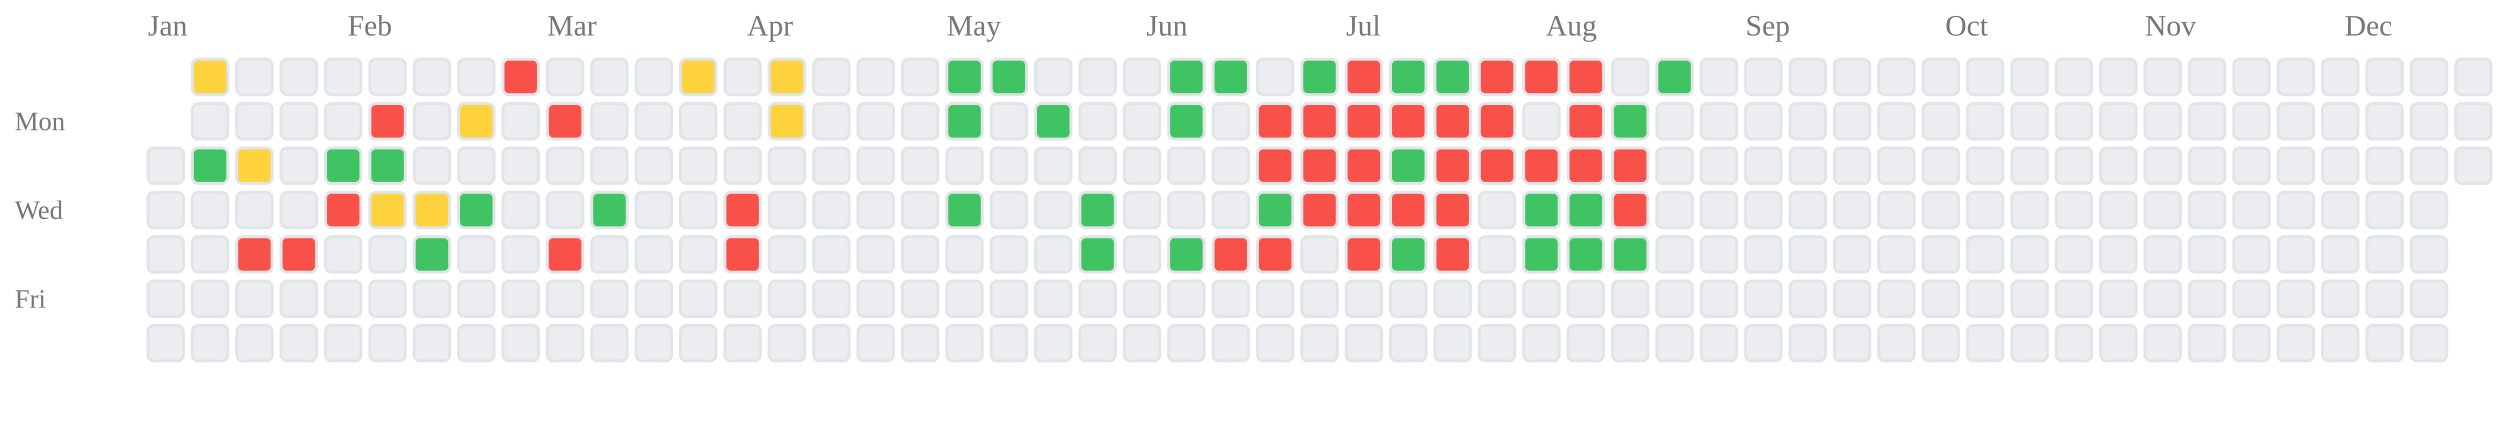
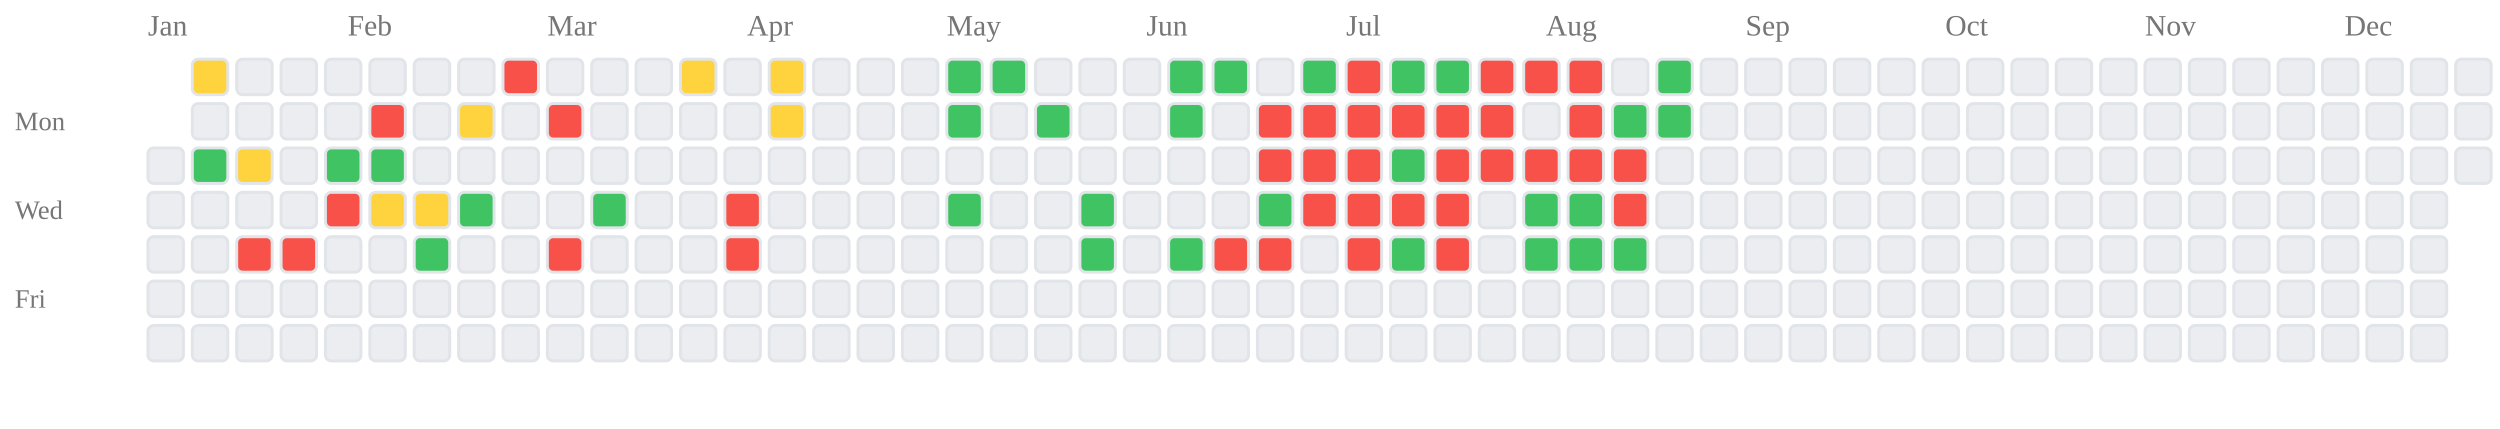
<svg xmlns="http://www.w3.org/2000/svg" width="845" height="145">
  <style>
        .month { font-size: 10px; fill: #767676; }
        .day { font-size: 9px; fill: #767676; }
        .cell { stroke: #e1e4e8; stroke-width: 1; }
        .cell-profit { fill: #40c463; }
        .cell-loss { fill: #f85149; }
        .cell-breakeven { fill: #ffd33d; }
        .cell-empty { fill: #ebedf0; }
    </style>
  <text x="50.0" y="12" class="month">Jan</text>
  <text x="117.5" y="12" class="month">Feb</text>
  <text x="185.0" y="12" class="month">Mar</text>
  <text x="252.5" y="12" class="month">Apr</text>
  <text x="320.0" y="12" class="month">May</text>
  <text x="387.5" y="12" class="month">Jun</text>
  <text x="455.0" y="12" class="month">Jul</text>
  <text x="522.5" y="12" class="month">Aug</text>
  <text x="590.0" y="12" class="month">Sep</text>
  <text x="657.5" y="12" class="month">Oct</text>
  <text x="725.0" y="12" class="month">Nov</text>
  <text x="792.5" y="12" class="month">Dec</text>
  <text x="5" y="44" class="day">Mon</text>
  <text x="5" y="74" class="day">Wed</text>
  <text x="5" y="104" class="day">Fri</text>
  <rect x="50" y="50" width="12" height="12" class="cell cell-empty" rx="2" ry="2" />
  <rect x="50" y="65" width="12" height="12" class="cell cell-empty" rx="2" ry="2" />
  <rect x="50" y="80" width="12" height="12" class="cell cell-empty" rx="2" ry="2" />
  <rect x="50" y="95" width="12" height="12" class="cell cell-empty" rx="2" ry="2" />
  <rect x="50" y="110" width="12" height="12" class="cell cell-empty" rx="2" ry="2" />
  <rect x="65" y="20" width="12" height="12" class="cell cell-breakeven" rx="2" ry="2" />
  <rect x="65" y="35" width="12" height="12" class="cell cell-empty" rx="2" ry="2" />
  <rect x="65" y="50" width="12" height="12" class="cell cell-profit" rx="2" ry="2" />
  <rect x="65" y="65" width="12" height="12" class="cell cell-empty" rx="2" ry="2" />
  <rect x="65" y="80" width="12" height="12" class="cell cell-empty" rx="2" ry="2" />
  <rect x="65" y="95" width="12" height="12" class="cell cell-empty" rx="2" ry="2" />
  <rect x="65" y="110" width="12" height="12" class="cell cell-empty" rx="2" ry="2" />
  <rect x="80" y="20" width="12" height="12" class="cell cell-empty" rx="2" ry="2" />
  <rect x="80" y="35" width="12" height="12" class="cell cell-empty" rx="2" ry="2" />
  <rect x="80" y="50" width="12" height="12" class="cell cell-breakeven" rx="2" ry="2" />
  <rect x="80" y="65" width="12" height="12" class="cell cell-empty" rx="2" ry="2" />
  <rect x="80" y="80" width="12" height="12" class="cell cell-loss" rx="2" ry="2" />
  <rect x="80" y="95" width="12" height="12" class="cell cell-empty" rx="2" ry="2" />
  <rect x="80" y="110" width="12" height="12" class="cell cell-empty" rx="2" ry="2" />
  <rect x="95" y="20" width="12" height="12" class="cell cell-empty" rx="2" ry="2" />
  <rect x="95" y="35" width="12" height="12" class="cell cell-empty" rx="2" ry="2" />
  <rect x="95" y="50" width="12" height="12" class="cell cell-empty" rx="2" ry="2" />
  <rect x="95" y="65" width="12" height="12" class="cell cell-empty" rx="2" ry="2" />
  <rect x="95" y="80" width="12" height="12" class="cell cell-loss" rx="2" ry="2" />
  <rect x="95" y="95" width="12" height="12" class="cell cell-empty" rx="2" ry="2" />
  <rect x="95" y="110" width="12" height="12" class="cell cell-empty" rx="2" ry="2" />
  <rect x="110" y="20" width="12" height="12" class="cell cell-empty" rx="2" ry="2" />
  <rect x="110" y="35" width="12" height="12" class="cell cell-empty" rx="2" ry="2" />
  <rect x="110" y="50" width="12" height="12" class="cell cell-profit" rx="2" ry="2" />
  <rect x="110" y="65" width="12" height="12" class="cell cell-loss" rx="2" ry="2" />
  <rect x="110" y="80" width="12" height="12" class="cell cell-empty" rx="2" ry="2" />
  <rect x="110" y="95" width="12" height="12" class="cell cell-empty" rx="2" ry="2" />
  <rect x="110" y="110" width="12" height="12" class="cell cell-empty" rx="2" ry="2" />
  <rect x="125" y="20" width="12" height="12" class="cell cell-empty" rx="2" ry="2" />
  <rect x="125" y="35" width="12" height="12" class="cell cell-loss" rx="2" ry="2" />
  <rect x="125" y="50" width="12" height="12" class="cell cell-profit" rx="2" ry="2" />
  <rect x="125" y="65" width="12" height="12" class="cell cell-breakeven" rx="2" ry="2" />
  <rect x="125" y="80" width="12" height="12" class="cell cell-empty" rx="2" ry="2" />
  <rect x="125" y="95" width="12" height="12" class="cell cell-empty" rx="2" ry="2" />
  <rect x="125" y="110" width="12" height="12" class="cell cell-empty" rx="2" ry="2" />
  <rect x="140" y="20" width="12" height="12" class="cell cell-empty" rx="2" ry="2" />
  <rect x="140" y="35" width="12" height="12" class="cell cell-empty" rx="2" ry="2" />
  <rect x="140" y="50" width="12" height="12" class="cell cell-empty" rx="2" ry="2" />
  <rect x="140" y="65" width="12" height="12" class="cell cell-breakeven" rx="2" ry="2" />
  <rect x="140" y="80" width="12" height="12" class="cell cell-profit" rx="2" ry="2" />
  <rect x="140" y="95" width="12" height="12" class="cell cell-empty" rx="2" ry="2" />
  <rect x="140" y="110" width="12" height="12" class="cell cell-empty" rx="2" ry="2" />
  <rect x="155" y="20" width="12" height="12" class="cell cell-empty" rx="2" ry="2" />
  <rect x="155" y="35" width="12" height="12" class="cell cell-breakeven" rx="2" ry="2" />
  <rect x="155" y="50" width="12" height="12" class="cell cell-empty" rx="2" ry="2" />
  <rect x="155" y="65" width="12" height="12" class="cell cell-profit" rx="2" ry="2" />
  <rect x="155" y="80" width="12" height="12" class="cell cell-empty" rx="2" ry="2" />
  <rect x="155" y="95" width="12" height="12" class="cell cell-empty" rx="2" ry="2" />
  <rect x="155" y="110" width="12" height="12" class="cell cell-empty" rx="2" ry="2" />
  <rect x="170" y="20" width="12" height="12" class="cell cell-loss" rx="2" ry="2" />
  <rect x="170" y="35" width="12" height="12" class="cell cell-empty" rx="2" ry="2" />
  <rect x="170" y="50" width="12" height="12" class="cell cell-empty" rx="2" ry="2" />
  <rect x="170" y="65" width="12" height="12" class="cell cell-empty" rx="2" ry="2" />
  <rect x="170" y="80" width="12" height="12" class="cell cell-empty" rx="2" ry="2" />
  <rect x="170" y="95" width="12" height="12" class="cell cell-empty" rx="2" ry="2" />
  <rect x="170" y="110" width="12" height="12" class="cell cell-empty" rx="2" ry="2" />
  <rect x="185" y="20" width="12" height="12" class="cell cell-empty" rx="2" ry="2" />
  <rect x="185" y="35" width="12" height="12" class="cell cell-loss" rx="2" ry="2" />
  <rect x="185" y="50" width="12" height="12" class="cell cell-empty" rx="2" ry="2" />
  <rect x="185" y="65" width="12" height="12" class="cell cell-empty" rx="2" ry="2" />
  <rect x="185" y="80" width="12" height="12" class="cell cell-loss" rx="2" ry="2" />
  <rect x="185" y="95" width="12" height="12" class="cell cell-empty" rx="2" ry="2" />
  <rect x="185" y="110" width="12" height="12" class="cell cell-empty" rx="2" ry="2" />
  <rect x="200" y="20" width="12" height="12" class="cell cell-empty" rx="2" ry="2" />
  <rect x="200" y="35" width="12" height="12" class="cell cell-empty" rx="2" ry="2" />
  <rect x="200" y="50" width="12" height="12" class="cell cell-empty" rx="2" ry="2" />
  <rect x="200" y="65" width="12" height="12" class="cell cell-profit" rx="2" ry="2" />
  <rect x="200" y="80" width="12" height="12" class="cell cell-empty" rx="2" ry="2" />
  <rect x="200" y="95" width="12" height="12" class="cell cell-empty" rx="2" ry="2" />
  <rect x="200" y="110" width="12" height="12" class="cell cell-empty" rx="2" ry="2" />
  <rect x="215" y="20" width="12" height="12" class="cell cell-empty" rx="2" ry="2" />
  <rect x="215" y="35" width="12" height="12" class="cell cell-empty" rx="2" ry="2" />
  <rect x="215" y="50" width="12" height="12" class="cell cell-empty" rx="2" ry="2" />
  <rect x="215" y="65" width="12" height="12" class="cell cell-empty" rx="2" ry="2" />
  <rect x="215" y="80" width="12" height="12" class="cell cell-empty" rx="2" ry="2" />
  <rect x="215" y="95" width="12" height="12" class="cell cell-empty" rx="2" ry="2" />
  <rect x="215" y="110" width="12" height="12" class="cell cell-empty" rx="2" ry="2" />
  <rect x="230" y="20" width="12" height="12" class="cell cell-breakeven" rx="2" ry="2" />
  <rect x="230" y="35" width="12" height="12" class="cell cell-empty" rx="2" ry="2" />
  <rect x="230" y="50" width="12" height="12" class="cell cell-empty" rx="2" ry="2" />
  <rect x="230" y="65" width="12" height="12" class="cell cell-empty" rx="2" ry="2" />
  <rect x="230" y="80" width="12" height="12" class="cell cell-empty" rx="2" ry="2" />
  <rect x="230" y="95" width="12" height="12" class="cell cell-empty" rx="2" ry="2" />
  <rect x="230" y="110" width="12" height="12" class="cell cell-empty" rx="2" ry="2" />
  <rect x="245" y="20" width="12" height="12" class="cell cell-empty" rx="2" ry="2" />
  <rect x="245" y="35" width="12" height="12" class="cell cell-empty" rx="2" ry="2" />
  <rect x="245" y="50" width="12" height="12" class="cell cell-empty" rx="2" ry="2" />
  <rect x="245" y="65" width="12" height="12" class="cell cell-loss" rx="2" ry="2" />
  <rect x="245" y="80" width="12" height="12" class="cell cell-loss" rx="2" ry="2" />
  <rect x="245" y="95" width="12" height="12" class="cell cell-empty" rx="2" ry="2" />
  <rect x="245" y="110" width="12" height="12" class="cell cell-empty" rx="2" ry="2" />
  <rect x="260" y="20" width="12" height="12" class="cell cell-breakeven" rx="2" ry="2" />
  <rect x="260" y="35" width="12" height="12" class="cell cell-breakeven" rx="2" ry="2" />
  <rect x="260" y="50" width="12" height="12" class="cell cell-empty" rx="2" ry="2" />
  <rect x="260" y="65" width="12" height="12" class="cell cell-empty" rx="2" ry="2" />
  <rect x="260" y="80" width="12" height="12" class="cell cell-empty" rx="2" ry="2" />
  <rect x="260" y="95" width="12" height="12" class="cell cell-empty" rx="2" ry="2" />
  <rect x="260" y="110" width="12" height="12" class="cell cell-empty" rx="2" ry="2" />
  <rect x="275" y="20" width="12" height="12" class="cell cell-empty" rx="2" ry="2" />
  <rect x="275" y="35" width="12" height="12" class="cell cell-empty" rx="2" ry="2" />
  <rect x="275" y="50" width="12" height="12" class="cell cell-empty" rx="2" ry="2" />
  <rect x="275" y="65" width="12" height="12" class="cell cell-empty" rx="2" ry="2" />
  <rect x="275" y="80" width="12" height="12" class="cell cell-empty" rx="2" ry="2" />
  <rect x="275" y="95" width="12" height="12" class="cell cell-empty" rx="2" ry="2" />
  <rect x="275" y="110" width="12" height="12" class="cell cell-empty" rx="2" ry="2" />
  <rect x="290" y="20" width="12" height="12" class="cell cell-empty" rx="2" ry="2" />
  <rect x="290" y="35" width="12" height="12" class="cell cell-empty" rx="2" ry="2" />
  <rect x="290" y="50" width="12" height="12" class="cell cell-empty" rx="2" ry="2" />
  <rect x="290" y="65" width="12" height="12" class="cell cell-empty" rx="2" ry="2" />
  <rect x="290" y="80" width="12" height="12" class="cell cell-empty" rx="2" ry="2" />
  <rect x="290" y="95" width="12" height="12" class="cell cell-empty" rx="2" ry="2" />
  <rect x="290" y="110" width="12" height="12" class="cell cell-empty" rx="2" ry="2" />
  <rect x="305" y="20" width="12" height="12" class="cell cell-empty" rx="2" ry="2" />
  <rect x="305" y="35" width="12" height="12" class="cell cell-empty" rx="2" ry="2" />
  <rect x="305" y="50" width="12" height="12" class="cell cell-empty" rx="2" ry="2" />
  <rect x="305" y="65" width="12" height="12" class="cell cell-empty" rx="2" ry="2" />
  <rect x="305" y="80" width="12" height="12" class="cell cell-empty" rx="2" ry="2" />
  <rect x="305" y="95" width="12" height="12" class="cell cell-empty" rx="2" ry="2" />
  <rect x="305" y="110" width="12" height="12" class="cell cell-empty" rx="2" ry="2" />
  <rect x="320" y="20" width="12" height="12" class="cell cell-profit" rx="2" ry="2" />
  <rect x="320" y="35" width="12" height="12" class="cell cell-profit" rx="2" ry="2" />
  <rect x="320" y="50" width="12" height="12" class="cell cell-empty" rx="2" ry="2" />
  <rect x="320" y="65" width="12" height="12" class="cell cell-profit" rx="2" ry="2" />
  <rect x="320" y="80" width="12" height="12" class="cell cell-empty" rx="2" ry="2" />
  <rect x="320" y="95" width="12" height="12" class="cell cell-empty" rx="2" ry="2" />
  <rect x="320" y="110" width="12" height="12" class="cell cell-empty" rx="2" ry="2" />
  <rect x="335" y="20" width="12" height="12" class="cell cell-profit" rx="2" ry="2" />
  <rect x="335" y="35" width="12" height="12" class="cell cell-empty" rx="2" ry="2" />
  <rect x="335" y="50" width="12" height="12" class="cell cell-empty" rx="2" ry="2" />
  <rect x="335" y="65" width="12" height="12" class="cell cell-empty" rx="2" ry="2" />
  <rect x="335" y="80" width="12" height="12" class="cell cell-empty" rx="2" ry="2" />
  <rect x="335" y="95" width="12" height="12" class="cell cell-empty" rx="2" ry="2" />
  <rect x="335" y="110" width="12" height="12" class="cell cell-empty" rx="2" ry="2" />
  <rect x="350" y="20" width="12" height="12" class="cell cell-empty" rx="2" ry="2" />
  <rect x="350" y="35" width="12" height="12" class="cell cell-profit" rx="2" ry="2" />
  <rect x="350" y="50" width="12" height="12" class="cell cell-empty" rx="2" ry="2" />
  <rect x="350" y="65" width="12" height="12" class="cell cell-empty" rx="2" ry="2" />
  <rect x="350" y="80" width="12" height="12" class="cell cell-empty" rx="2" ry="2" />
  <rect x="350" y="95" width="12" height="12" class="cell cell-empty" rx="2" ry="2" />
  <rect x="350" y="110" width="12" height="12" class="cell cell-empty" rx="2" ry="2" />
  <rect x="365" y="20" width="12" height="12" class="cell cell-empty" rx="2" ry="2" />
  <rect x="365" y="35" width="12" height="12" class="cell cell-empty" rx="2" ry="2" />
  <rect x="365" y="50" width="12" height="12" class="cell cell-empty" rx="2" ry="2" />
  <rect x="365" y="65" width="12" height="12" class="cell cell-profit" rx="2" ry="2" />
  <rect x="365" y="80" width="12" height="12" class="cell cell-profit" rx="2" ry="2" />
  <rect x="365" y="95" width="12" height="12" class="cell cell-empty" rx="2" ry="2" />
  <rect x="365" y="110" width="12" height="12" class="cell cell-empty" rx="2" ry="2" />
  <rect x="380" y="20" width="12" height="12" class="cell cell-empty" rx="2" ry="2" />
  <rect x="380" y="35" width="12" height="12" class="cell cell-empty" rx="2" ry="2" />
  <rect x="380" y="50" width="12" height="12" class="cell cell-empty" rx="2" ry="2" />
  <rect x="380" y="65" width="12" height="12" class="cell cell-empty" rx="2" ry="2" />
  <rect x="380" y="80" width="12" height="12" class="cell cell-empty" rx="2" ry="2" />
  <rect x="380" y="95" width="12" height="12" class="cell cell-empty" rx="2" ry="2" />
  <rect x="380" y="110" width="12" height="12" class="cell cell-empty" rx="2" ry="2" />
  <rect x="395" y="20" width="12" height="12" class="cell cell-profit" rx="2" ry="2" />
  <rect x="395" y="35" width="12" height="12" class="cell cell-profit" rx="2" ry="2" />
  <rect x="395" y="50" width="12" height="12" class="cell cell-empty" rx="2" ry="2" />
  <rect x="395" y="65" width="12" height="12" class="cell cell-empty" rx="2" ry="2" />
  <rect x="395" y="80" width="12" height="12" class="cell cell-profit" rx="2" ry="2" />
  <rect x="395" y="95" width="12" height="12" class="cell cell-empty" rx="2" ry="2" />
  <rect x="395" y="110" width="12" height="12" class="cell cell-empty" rx="2" ry="2" />
  <rect x="410" y="20" width="12" height="12" class="cell cell-profit" rx="2" ry="2" />
  <rect x="410" y="35" width="12" height="12" class="cell cell-empty" rx="2" ry="2" />
  <rect x="410" y="50" width="12" height="12" class="cell cell-empty" rx="2" ry="2" />
  <rect x="410" y="65" width="12" height="12" class="cell cell-empty" rx="2" ry="2" />
  <rect x="410" y="80" width="12" height="12" class="cell cell-loss" rx="2" ry="2" />
  <rect x="410" y="95" width="12" height="12" class="cell cell-empty" rx="2" ry="2" />
  <rect x="410" y="110" width="12" height="12" class="cell cell-empty" rx="2" ry="2" />
  <rect x="425" y="20" width="12" height="12" class="cell cell-empty" rx="2" ry="2" />
  <rect x="425" y="35" width="12" height="12" class="cell cell-loss" rx="2" ry="2" />
  <rect x="425" y="50" width="12" height="12" class="cell cell-loss" rx="2" ry="2" />
  <rect x="425" y="65" width="12" height="12" class="cell cell-profit" rx="2" ry="2" />
  <rect x="425" y="80" width="12" height="12" class="cell cell-loss" rx="2" ry="2" />
  <rect x="425" y="95" width="12" height="12" class="cell cell-empty" rx="2" ry="2" />
  <rect x="425" y="110" width="12" height="12" class="cell cell-empty" rx="2" ry="2" />
  <rect x="440" y="20" width="12" height="12" class="cell cell-profit" rx="2" ry="2" />
  <rect x="440" y="35" width="12" height="12" class="cell cell-loss" rx="2" ry="2" />
  <rect x="440" y="50" width="12" height="12" class="cell cell-loss" rx="2" ry="2" />
  <rect x="440" y="65" width="12" height="12" class="cell cell-loss" rx="2" ry="2" />
  <rect x="440" y="80" width="12" height="12" class="cell cell-empty" rx="2" ry="2" />
  <rect x="440" y="95" width="12" height="12" class="cell cell-empty" rx="2" ry="2" />
  <rect x="440" y="110" width="12" height="12" class="cell cell-empty" rx="2" ry="2" />
  <rect x="455" y="20" width="12" height="12" class="cell cell-loss" rx="2" ry="2" />
  <rect x="455" y="35" width="12" height="12" class="cell cell-loss" rx="2" ry="2" />
  <rect x="455" y="50" width="12" height="12" class="cell cell-loss" rx="2" ry="2" />
  <rect x="455" y="65" width="12" height="12" class="cell cell-loss" rx="2" ry="2" />
  <rect x="455" y="80" width="12" height="12" class="cell cell-loss" rx="2" ry="2" />
  <rect x="455" y="95" width="12" height="12" class="cell cell-empty" rx="2" ry="2" />
  <rect x="455" y="110" width="12" height="12" class="cell cell-empty" rx="2" ry="2" />
  <rect x="470" y="20" width="12" height="12" class="cell cell-profit" rx="2" ry="2" />
  <rect x="470" y="35" width="12" height="12" class="cell cell-loss" rx="2" ry="2" />
  <rect x="470" y="50" width="12" height="12" class="cell cell-profit" rx="2" ry="2" />
  <rect x="470" y="65" width="12" height="12" class="cell cell-loss" rx="2" ry="2" />
  <rect x="470" y="80" width="12" height="12" class="cell cell-profit" rx="2" ry="2" />
  <rect x="470" y="95" width="12" height="12" class="cell cell-empty" rx="2" ry="2" />
  <rect x="470" y="110" width="12" height="12" class="cell cell-empty" rx="2" ry="2" />
  <rect x="485" y="20" width="12" height="12" class="cell cell-profit" rx="2" ry="2" />
  <rect x="485" y="35" width="12" height="12" class="cell cell-loss" rx="2" ry="2" />
  <rect x="485" y="50" width="12" height="12" class="cell cell-loss" rx="2" ry="2" />
  <rect x="485" y="65" width="12" height="12" class="cell cell-loss" rx="2" ry="2" />
  <rect x="485" y="80" width="12" height="12" class="cell cell-loss" rx="2" ry="2" />
  <rect x="485" y="95" width="12" height="12" class="cell cell-empty" rx="2" ry="2" />
  <rect x="485" y="110" width="12" height="12" class="cell cell-empty" rx="2" ry="2" />
  <rect x="500" y="20" width="12" height="12" class="cell cell-loss" rx="2" ry="2" />
  <rect x="500" y="35" width="12" height="12" class="cell cell-loss" rx="2" ry="2" />
  <rect x="500" y="50" width="12" height="12" class="cell cell-loss" rx="2" ry="2" />
  <rect x="500" y="65" width="12" height="12" class="cell cell-empty" rx="2" ry="2" />
  <rect x="500" y="80" width="12" height="12" class="cell cell-empty" rx="2" ry="2" />
  <rect x="500" y="95" width="12" height="12" class="cell cell-empty" rx="2" ry="2" />
  <rect x="500" y="110" width="12" height="12" class="cell cell-empty" rx="2" ry="2" />
  <rect x="515" y="20" width="12" height="12" class="cell cell-loss" rx="2" ry="2" />
  <rect x="515" y="35" width="12" height="12" class="cell cell-empty" rx="2" ry="2" />
  <rect x="515" y="50" width="12" height="12" class="cell cell-loss" rx="2" ry="2" />
  <rect x="515" y="65" width="12" height="12" class="cell cell-profit" rx="2" ry="2" />
  <rect x="515" y="80" width="12" height="12" class="cell cell-profit" rx="2" ry="2" />
  <rect x="515" y="95" width="12" height="12" class="cell cell-empty" rx="2" ry="2" />
  <rect x="515" y="110" width="12" height="12" class="cell cell-empty" rx="2" ry="2" />
  <rect x="530" y="20" width="12" height="12" class="cell cell-loss" rx="2" ry="2" />
  <rect x="530" y="35" width="12" height="12" class="cell cell-loss" rx="2" ry="2" />
  <rect x="530" y="50" width="12" height="12" class="cell cell-loss" rx="2" ry="2" />
  <rect x="530" y="65" width="12" height="12" class="cell cell-profit" rx="2" ry="2" />
  <rect x="530" y="80" width="12" height="12" class="cell cell-profit" rx="2" ry="2" />
  <rect x="530" y="95" width="12" height="12" class="cell cell-empty" rx="2" ry="2" />
  <rect x="530" y="110" width="12" height="12" class="cell cell-empty" rx="2" ry="2" />
  <rect x="545" y="20" width="12" height="12" class="cell cell-empty" rx="2" ry="2" />
  <rect x="545" y="35" width="12" height="12" class="cell cell-profit" rx="2" ry="2" />
  <rect x="545" y="50" width="12" height="12" class="cell cell-loss" rx="2" ry="2" />
  <rect x="545" y="65" width="12" height="12" class="cell cell-loss" rx="2" ry="2" />
  <rect x="545" y="80" width="12" height="12" class="cell cell-profit" rx="2" ry="2" />
  <rect x="545" y="95" width="12" height="12" class="cell cell-empty" rx="2" ry="2" />
  <rect x="545" y="110" width="12" height="12" class="cell cell-empty" rx="2" ry="2" />
  <rect x="560" y="20" width="12" height="12" class="cell cell-profit" rx="2" ry="2" />
-   <rect x="560" y="35" width="12" height="12" class="cell cell-empty" rx="2" ry="2" />
+   <rect x="560" y="35" width="12" height="12" class="cell cell-profit" rx="2" ry="2" />
  <rect x="560" y="50" width="12" height="12" class="cell cell-empty" rx="2" ry="2" />
  <rect x="560" y="65" width="12" height="12" class="cell cell-empty" rx="2" ry="2" />
  <rect x="560" y="80" width="12" height="12" class="cell cell-empty" rx="2" ry="2" />
  <rect x="560" y="95" width="12" height="12" class="cell cell-empty" rx="2" ry="2" />
  <rect x="560" y="110" width="12" height="12" class="cell cell-empty" rx="2" ry="2" />
  <rect x="575" y="20" width="12" height="12" class="cell cell-empty" rx="2" ry="2" />
  <rect x="575" y="35" width="12" height="12" class="cell cell-empty" rx="2" ry="2" />
  <rect x="575" y="50" width="12" height="12" class="cell cell-empty" rx="2" ry="2" />
  <rect x="575" y="65" width="12" height="12" class="cell cell-empty" rx="2" ry="2" />
  <rect x="575" y="80" width="12" height="12" class="cell cell-empty" rx="2" ry="2" />
  <rect x="575" y="95" width="12" height="12" class="cell cell-empty" rx="2" ry="2" />
  <rect x="575" y="110" width="12" height="12" class="cell cell-empty" rx="2" ry="2" />
  <rect x="590" y="20" width="12" height="12" class="cell cell-empty" rx="2" ry="2" />
  <rect x="590" y="35" width="12" height="12" class="cell cell-empty" rx="2" ry="2" />
  <rect x="590" y="50" width="12" height="12" class="cell cell-empty" rx="2" ry="2" />
  <rect x="590" y="65" width="12" height="12" class="cell cell-empty" rx="2" ry="2" />
  <rect x="590" y="80" width="12" height="12" class="cell cell-empty" rx="2" ry="2" />
  <rect x="590" y="95" width="12" height="12" class="cell cell-empty" rx="2" ry="2" />
  <rect x="590" y="110" width="12" height="12" class="cell cell-empty" rx="2" ry="2" />
  <rect x="605" y="20" width="12" height="12" class="cell cell-empty" rx="2" ry="2" />
  <rect x="605" y="35" width="12" height="12" class="cell cell-empty" rx="2" ry="2" />
  <rect x="605" y="50" width="12" height="12" class="cell cell-empty" rx="2" ry="2" />
  <rect x="605" y="65" width="12" height="12" class="cell cell-empty" rx="2" ry="2" />
  <rect x="605" y="80" width="12" height="12" class="cell cell-empty" rx="2" ry="2" />
  <rect x="605" y="95" width="12" height="12" class="cell cell-empty" rx="2" ry="2" />
  <rect x="605" y="110" width="12" height="12" class="cell cell-empty" rx="2" ry="2" />
  <rect x="620" y="20" width="12" height="12" class="cell cell-empty" rx="2" ry="2" />
  <rect x="620" y="35" width="12" height="12" class="cell cell-empty" rx="2" ry="2" />
  <rect x="620" y="50" width="12" height="12" class="cell cell-empty" rx="2" ry="2" />
  <rect x="620" y="65" width="12" height="12" class="cell cell-empty" rx="2" ry="2" />
  <rect x="620" y="80" width="12" height="12" class="cell cell-empty" rx="2" ry="2" />
  <rect x="620" y="95" width="12" height="12" class="cell cell-empty" rx="2" ry="2" />
  <rect x="620" y="110" width="12" height="12" class="cell cell-empty" rx="2" ry="2" />
  <rect x="635" y="20" width="12" height="12" class="cell cell-empty" rx="2" ry="2" />
  <rect x="635" y="35" width="12" height="12" class="cell cell-empty" rx="2" ry="2" />
  <rect x="635" y="50" width="12" height="12" class="cell cell-empty" rx="2" ry="2" />
  <rect x="635" y="65" width="12" height="12" class="cell cell-empty" rx="2" ry="2" />
  <rect x="635" y="80" width="12" height="12" class="cell cell-empty" rx="2" ry="2" />
  <rect x="635" y="95" width="12" height="12" class="cell cell-empty" rx="2" ry="2" />
  <rect x="635" y="110" width="12" height="12" class="cell cell-empty" rx="2" ry="2" />
  <rect x="650" y="20" width="12" height="12" class="cell cell-empty" rx="2" ry="2" />
  <rect x="650" y="35" width="12" height="12" class="cell cell-empty" rx="2" ry="2" />
  <rect x="650" y="50" width="12" height="12" class="cell cell-empty" rx="2" ry="2" />
  <rect x="650" y="65" width="12" height="12" class="cell cell-empty" rx="2" ry="2" />
  <rect x="650" y="80" width="12" height="12" class="cell cell-empty" rx="2" ry="2" />
  <rect x="650" y="95" width="12" height="12" class="cell cell-empty" rx="2" ry="2" />
  <rect x="650" y="110" width="12" height="12" class="cell cell-empty" rx="2" ry="2" />
  <rect x="665" y="20" width="12" height="12" class="cell cell-empty" rx="2" ry="2" />
  <rect x="665" y="35" width="12" height="12" class="cell cell-empty" rx="2" ry="2" />
  <rect x="665" y="50" width="12" height="12" class="cell cell-empty" rx="2" ry="2" />
  <rect x="665" y="65" width="12" height="12" class="cell cell-empty" rx="2" ry="2" />
  <rect x="665" y="80" width="12" height="12" class="cell cell-empty" rx="2" ry="2" />
  <rect x="665" y="95" width="12" height="12" class="cell cell-empty" rx="2" ry="2" />
  <rect x="665" y="110" width="12" height="12" class="cell cell-empty" rx="2" ry="2" />
  <rect x="680" y="20" width="12" height="12" class="cell cell-empty" rx="2" ry="2" />
  <rect x="680" y="35" width="12" height="12" class="cell cell-empty" rx="2" ry="2" />
  <rect x="680" y="50" width="12" height="12" class="cell cell-empty" rx="2" ry="2" />
  <rect x="680" y="65" width="12" height="12" class="cell cell-empty" rx="2" ry="2" />
  <rect x="680" y="80" width="12" height="12" class="cell cell-empty" rx="2" ry="2" />
  <rect x="680" y="95" width="12" height="12" class="cell cell-empty" rx="2" ry="2" />
  <rect x="680" y="110" width="12" height="12" class="cell cell-empty" rx="2" ry="2" />
  <rect x="695" y="20" width="12" height="12" class="cell cell-empty" rx="2" ry="2" />
  <rect x="695" y="35" width="12" height="12" class="cell cell-empty" rx="2" ry="2" />
  <rect x="695" y="50" width="12" height="12" class="cell cell-empty" rx="2" ry="2" />
  <rect x="695" y="65" width="12" height="12" class="cell cell-empty" rx="2" ry="2" />
  <rect x="695" y="80" width="12" height="12" class="cell cell-empty" rx="2" ry="2" />
  <rect x="695" y="95" width="12" height="12" class="cell cell-empty" rx="2" ry="2" />
  <rect x="695" y="110" width="12" height="12" class="cell cell-empty" rx="2" ry="2" />
  <rect x="710" y="20" width="12" height="12" class="cell cell-empty" rx="2" ry="2" />
  <rect x="710" y="35" width="12" height="12" class="cell cell-empty" rx="2" ry="2" />
  <rect x="710" y="50" width="12" height="12" class="cell cell-empty" rx="2" ry="2" />
  <rect x="710" y="65" width="12" height="12" class="cell cell-empty" rx="2" ry="2" />
  <rect x="710" y="80" width="12" height="12" class="cell cell-empty" rx="2" ry="2" />
  <rect x="710" y="95" width="12" height="12" class="cell cell-empty" rx="2" ry="2" />
  <rect x="710" y="110" width="12" height="12" class="cell cell-empty" rx="2" ry="2" />
  <rect x="725" y="20" width="12" height="12" class="cell cell-empty" rx="2" ry="2" />
  <rect x="725" y="35" width="12" height="12" class="cell cell-empty" rx="2" ry="2" />
  <rect x="725" y="50" width="12" height="12" class="cell cell-empty" rx="2" ry="2" />
  <rect x="725" y="65" width="12" height="12" class="cell cell-empty" rx="2" ry="2" />
  <rect x="725" y="80" width="12" height="12" class="cell cell-empty" rx="2" ry="2" />
  <rect x="725" y="95" width="12" height="12" class="cell cell-empty" rx="2" ry="2" />
  <rect x="725" y="110" width="12" height="12" class="cell cell-empty" rx="2" ry="2" />
  <rect x="740" y="20" width="12" height="12" class="cell cell-empty" rx="2" ry="2" />
  <rect x="740" y="35" width="12" height="12" class="cell cell-empty" rx="2" ry="2" />
  <rect x="740" y="50" width="12" height="12" class="cell cell-empty" rx="2" ry="2" />
  <rect x="740" y="65" width="12" height="12" class="cell cell-empty" rx="2" ry="2" />
  <rect x="740" y="80" width="12" height="12" class="cell cell-empty" rx="2" ry="2" />
  <rect x="740" y="95" width="12" height="12" class="cell cell-empty" rx="2" ry="2" />
  <rect x="740" y="110" width="12" height="12" class="cell cell-empty" rx="2" ry="2" />
  <rect x="755" y="20" width="12" height="12" class="cell cell-empty" rx="2" ry="2" />
  <rect x="755" y="35" width="12" height="12" class="cell cell-empty" rx="2" ry="2" />
  <rect x="755" y="50" width="12" height="12" class="cell cell-empty" rx="2" ry="2" />
  <rect x="755" y="65" width="12" height="12" class="cell cell-empty" rx="2" ry="2" />
  <rect x="755" y="80" width="12" height="12" class="cell cell-empty" rx="2" ry="2" />
  <rect x="755" y="95" width="12" height="12" class="cell cell-empty" rx="2" ry="2" />
  <rect x="755" y="110" width="12" height="12" class="cell cell-empty" rx="2" ry="2" />
  <rect x="770" y="20" width="12" height="12" class="cell cell-empty" rx="2" ry="2" />
  <rect x="770" y="35" width="12" height="12" class="cell cell-empty" rx="2" ry="2" />
  <rect x="770" y="50" width="12" height="12" class="cell cell-empty" rx="2" ry="2" />
  <rect x="770" y="65" width="12" height="12" class="cell cell-empty" rx="2" ry="2" />
  <rect x="770" y="80" width="12" height="12" class="cell cell-empty" rx="2" ry="2" />
  <rect x="770" y="95" width="12" height="12" class="cell cell-empty" rx="2" ry="2" />
  <rect x="770" y="110" width="12" height="12" class="cell cell-empty" rx="2" ry="2" />
  <rect x="785" y="20" width="12" height="12" class="cell cell-empty" rx="2" ry="2" />
  <rect x="785" y="35" width="12" height="12" class="cell cell-empty" rx="2" ry="2" />
  <rect x="785" y="50" width="12" height="12" class="cell cell-empty" rx="2" ry="2" />
  <rect x="785" y="65" width="12" height="12" class="cell cell-empty" rx="2" ry="2" />
  <rect x="785" y="80" width="12" height="12" class="cell cell-empty" rx="2" ry="2" />
  <rect x="785" y="95" width="12" height="12" class="cell cell-empty" rx="2" ry="2" />
  <rect x="785" y="110" width="12" height="12" class="cell cell-empty" rx="2" ry="2" />
  <rect x="800" y="20" width="12" height="12" class="cell cell-empty" rx="2" ry="2" />
  <rect x="800" y="35" width="12" height="12" class="cell cell-empty" rx="2" ry="2" />
  <rect x="800" y="50" width="12" height="12" class="cell cell-empty" rx="2" ry="2" />
  <rect x="800" y="65" width="12" height="12" class="cell cell-empty" rx="2" ry="2" />
  <rect x="800" y="80" width="12" height="12" class="cell cell-empty" rx="2" ry="2" />
  <rect x="800" y="95" width="12" height="12" class="cell cell-empty" rx="2" ry="2" />
  <rect x="800" y="110" width="12" height="12" class="cell cell-empty" rx="2" ry="2" />
  <rect x="815" y="20" width="12" height="12" class="cell cell-empty" rx="2" ry="2" />
  <rect x="815" y="35" width="12" height="12" class="cell cell-empty" rx="2" ry="2" />
  <rect x="815" y="50" width="12" height="12" class="cell cell-empty" rx="2" ry="2" />
  <rect x="815" y="65" width="12" height="12" class="cell cell-empty" rx="2" ry="2" />
  <rect x="815" y="80" width="12" height="12" class="cell cell-empty" rx="2" ry="2" />
  <rect x="815" y="95" width="12" height="12" class="cell cell-empty" rx="2" ry="2" />
  <rect x="815" y="110" width="12" height="12" class="cell cell-empty" rx="2" ry="2" />
  <rect x="830" y="20" width="12" height="12" class="cell cell-empty" rx="2" ry="2" />
  <rect x="830" y="35" width="12" height="12" class="cell cell-empty" rx="2" ry="2" />
  <rect x="830" y="50" width="12" height="12" class="cell cell-empty" rx="2" ry="2" />
</svg>
